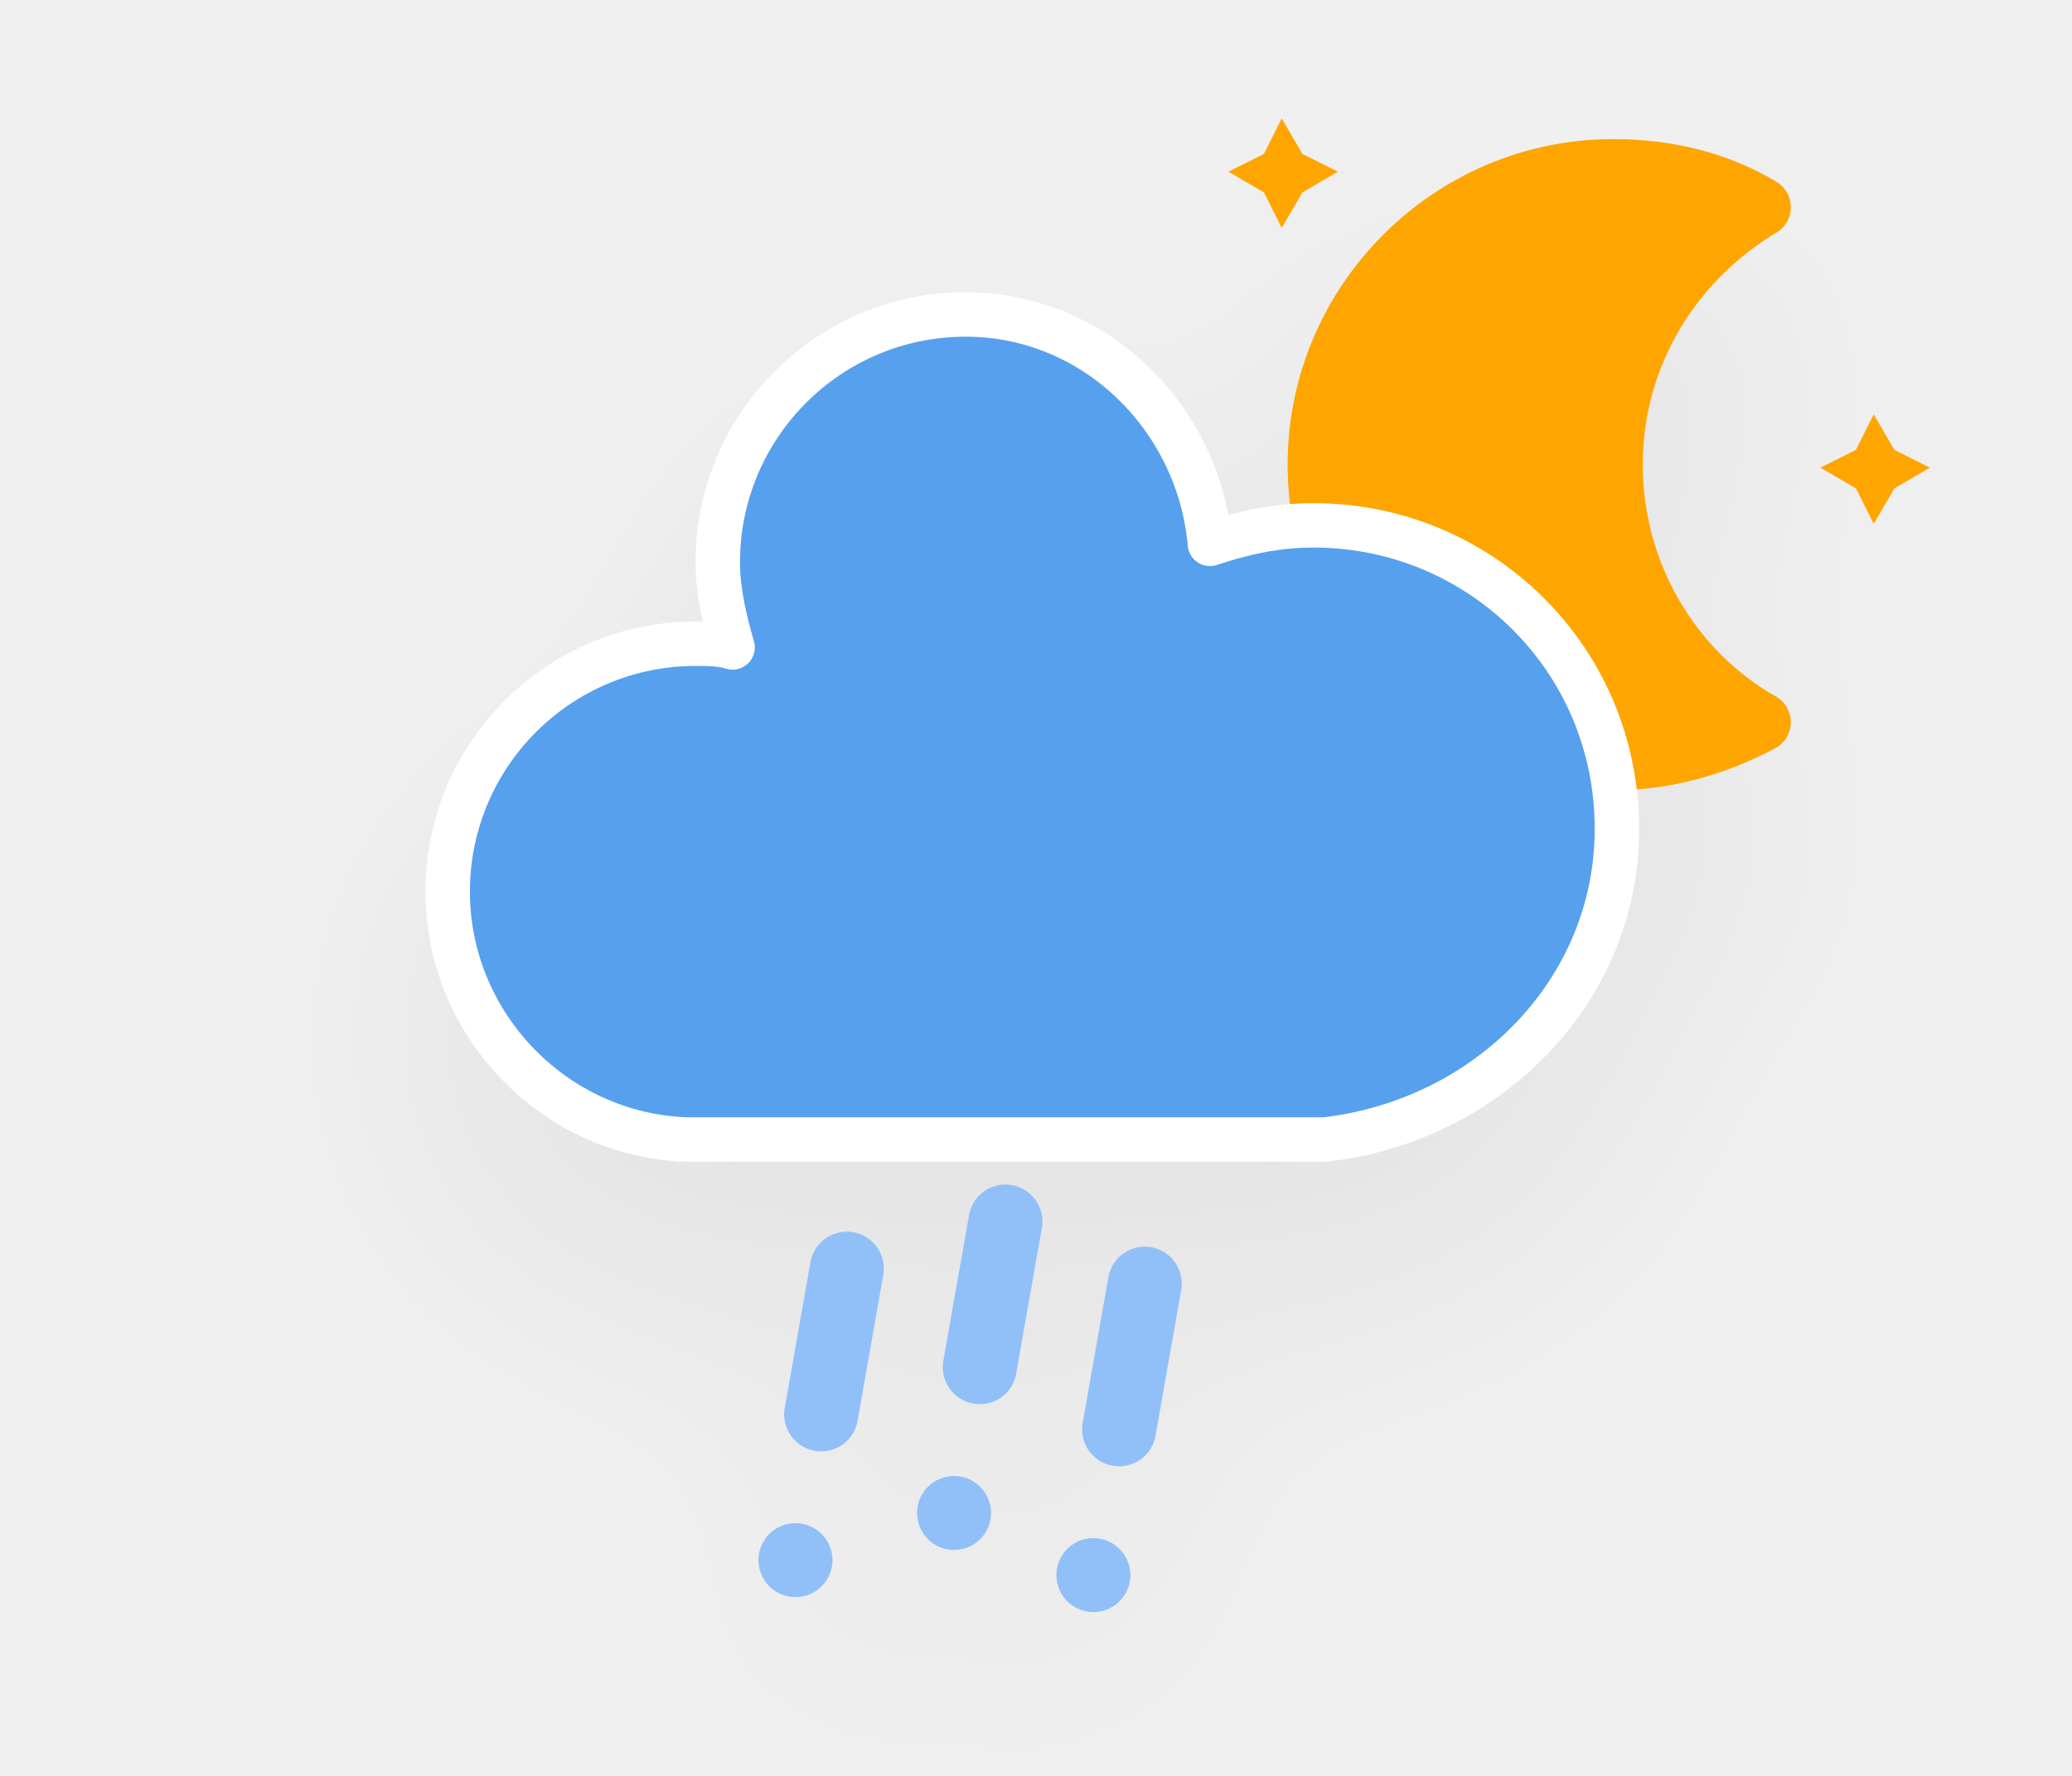
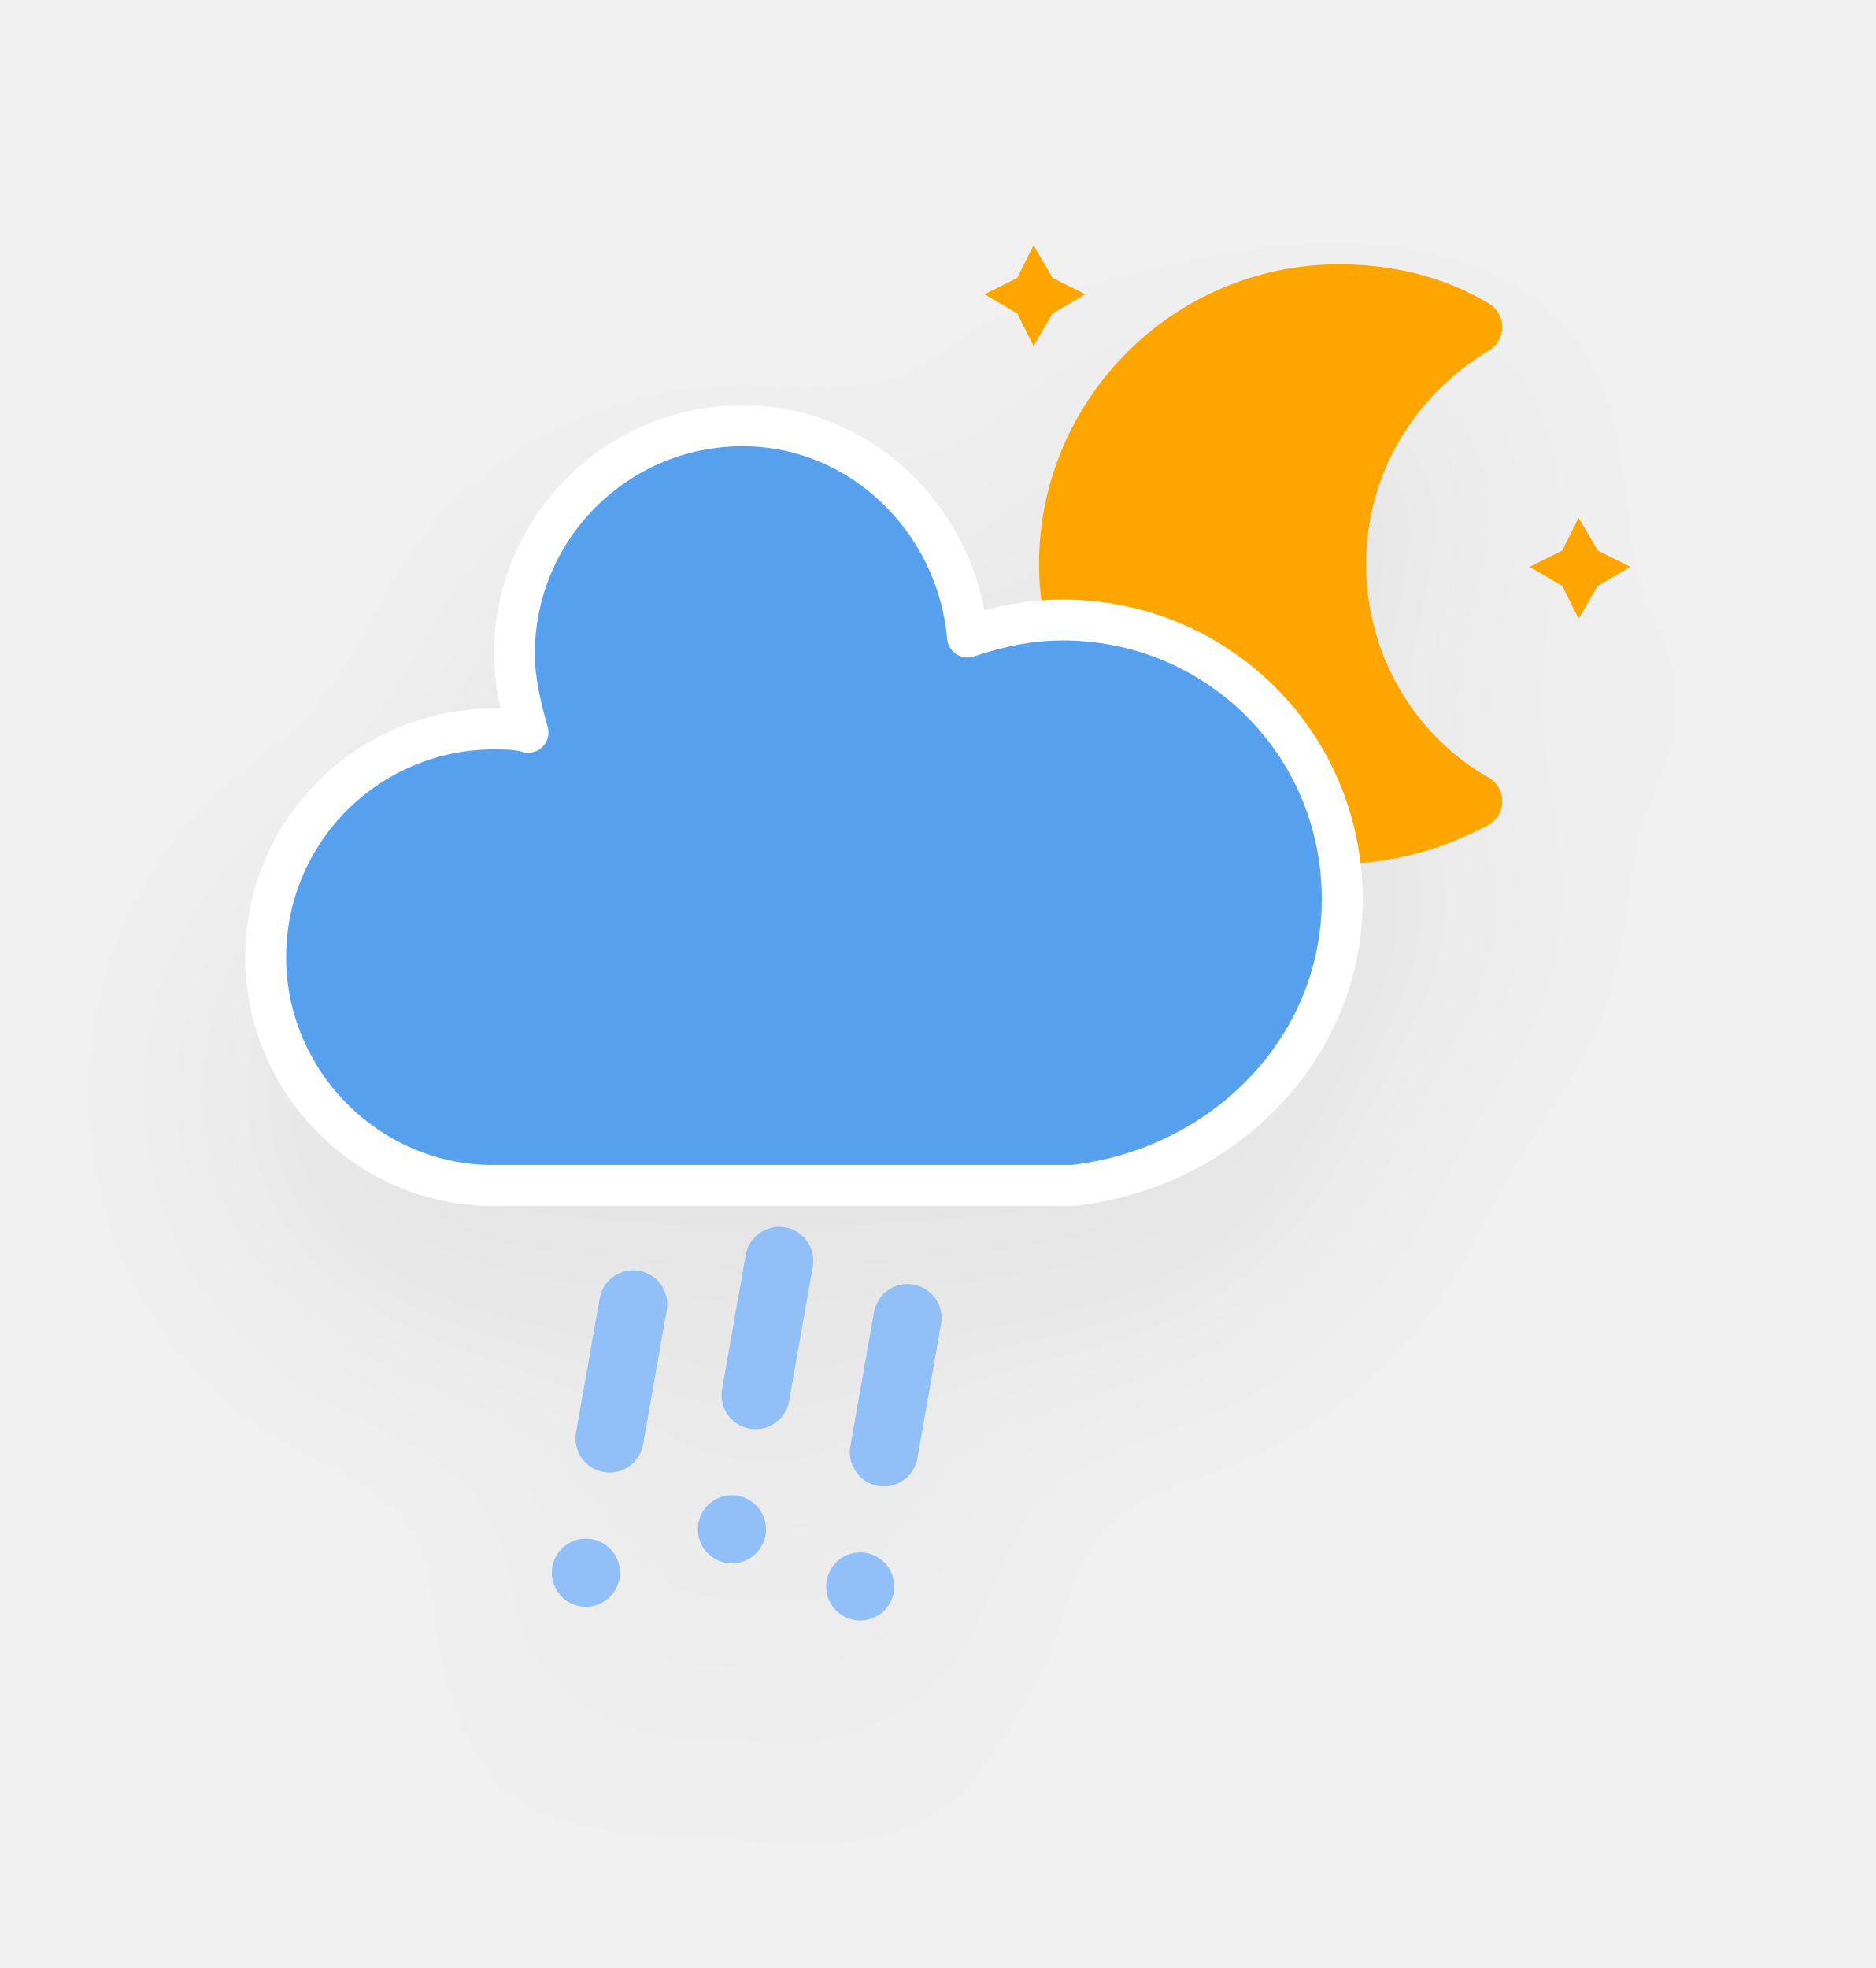
- <svg xmlns="http://www.w3.org/2000/svg" width="56" height="48" version="1.1">
-   <defs>
-     <filter id="blur" x="-.247" y="-.229" width="1.494" height="1.558">
-       <feGaussianBlur in="SourceAlpha" stdDeviation="3" />
-       <feOffset dx="0" dy="4" result="offsetblur" />
-       <feComponentTransfer>
-         <feFuncA slope="0.05" type="linear" />
+ <svg xmlns="http://www.w3.org/2000/svg" width="55.06" height="57.773" version="1.1" id="svg9">
+   <defs id="defs2">
+     <filter id="blur" x="-0.195" y="-0.183" width="1.374" height="1.467">
+       <feGaussianBlur in="SourceAlpha" stdDeviation="3" id="feGaussianBlur1" />
+       <feOffset dx="0" dy="4" result="offsetblur" id="feOffset1" />
+       <feComponentTransfer id="feComponentTransfer1">
+         <feFuncA slope="0.05" type="linear" id="feFuncA1" />
      </feComponentTransfer>
-       <feMerge>
-         <feMergeNode />
-         <feMergeNode in="SourceGraphic" />
+       <feMerge id="feMerge2">
+         <feMergeNode id="feMergeNode1" />
+         <feMergeNode in="SourceGraphic" id="feMergeNode2" />
      </feMerge>
    </filter>
-     <style type="text/css">
-       
+     <style type="text/css" id="style2">
      /*
** RAIN
*/
      @keyframes am-weather-rain {
        0% {
          stroke-dashoffset: 0;
        }

        100% {
          stroke-dashoffset: -100;
        }
      }

      .am-weather-rain-1 {
        -webkit-animation-name: am-weather-rain;
        -moz-animation-name: am-weather-rain;
        -ms-animation-name: am-weather-rain;
        animation-name: am-weather-rain;
        -webkit-animation-duration: 8s;
        -moz-animation-duration: 8s;
        -ms-animation-duration: 8s;
        animation-duration: 8s;
        -webkit-animation-timing-function: linear;
        -moz-animation-timing-function: linear;
        -ms-animation-timing-function: linear;
        animation-timing-function: linear;
        -webkit-animation-iteration-count: infinite;
        -moz-animation-iteration-count: infinite;
        -ms-animation-iteration-count: infinite;
        animation-iteration-count: infinite;
      }

      .am-weather-rain-2 {
        -webkit-animation-name: am-weather-rain;
        -moz-animation-name: am-weather-rain;
        -ms-animation-name: am-weather-rain;
        animation-name: am-weather-rain;
        -webkit-animation-delay: 0.25s;
        -moz-animation-delay: 0.25s;
        -ms-animation-delay: 0.25s;
        animation-delay: 0.25s;
        -webkit-animation-duration: 8s;
        -moz-animation-duration: 8s;
        -ms-animation-duration: 8s;
        animation-duration: 8s;
        -webkit-animation-timing-function: linear;
        -moz-animation-timing-function: linear;
        -ms-animation-timing-function: linear;
        animation-timing-function: linear;
        -webkit-animation-iteration-count: infinite;
        -moz-animation-iteration-count: infinite;
        -ms-animation-iteration-count: infinite;
        animation-iteration-count: infinite;
      }

      /*
** MOON
*/
      @keyframes am-weather-moon {
        0% {
          -webkit-transform: rotate(0deg);
          -moz-transform: rotate(0deg);
          -ms-transform: rotate(0deg);
          transform: rotate(0deg);
        }

        50% {
          -webkit-transform: rotate(15deg);
          -moz-transform: rotate(15deg);
          -ms-transform: rotate(15deg);
          transform: rotate(15deg);
        }

        100% {
          -webkit-transform: rotate(0deg);
          -moz-transform: rotate(0deg);
          -ms-transform: rotate(0deg);
          transform: rotate(0deg);
        }
      }

      .am-weather-moon {
        -webkit-animation-name: am-weather-moon;
        -moz-animation-name: am-weather-moon;
        -ms-animation-name: am-weather-moon;
        animation-name: am-weather-moon;
        -webkit-animation-duration: 6s;
        -moz-animation-duration: 6s;
        -ms-animation-duration: 6s;
        animation-duration: 6s;
        -webkit-animation-timing-function: linear;
        -moz-animation-timing-function: linear;
        -ms-animation-timing-function: linear;
        animation-timing-function: linear;
        -webkit-animation-iteration-count: infinite;
        -moz-animation-iteration-count: infinite;
        -ms-animation-iteration-count: infinite;
        animation-iteration-count: infinite;
        -webkit-transform-origin: 12.5px 15.15px 0;
        /* TODO FF CENTER ISSUE */
        -moz-transform-origin: 12.5px 15.15px 0;
        /* TODO FF CENTER ISSUE */
        -ms-transform-origin: 12.5px 15.15px 0;
        /* TODO FF CENTER ISSUE */
        transform-origin: 12.5px 15.15px 0;
        /* TODO FF CENTER ISSUE */
      }

      @keyframes am-weather-moon-star-1 {
        0% {
          opacity: 0;
        }

        100% {
          opacity: 1;
        }
      }

      .am-weather-moon-star-1 {
        -webkit-animation-name: am-weather-moon-star-1;
        -moz-animation-name: am-weather-moon-star-1;
        -ms-animation-name: am-weather-moon-star-1;
        animation-name: am-weather-moon-star-1;
        -webkit-animation-delay: 3s;
        -moz-animation-delay: 3s;
        -ms-animation-delay: 3s;
        animation-delay: 3s;
        -webkit-animation-duration: 5s;
        -moz-animation-duration: 5s;
        -ms-animation-duration: 5s;
        animation-duration: 5s;
        -webkit-animation-timing-function: linear;
        -moz-animation-timing-function: linear;
        -ms-animation-timing-function: linear;
        animation-timing-function: linear;
        -webkit-animation-iteration-count: 1;
        -moz-animation-iteration-count: 1;
        -ms-animation-iteration-count: 1;
        animation-iteration-count: 1;
      }

      @keyframes am-weather-moon-star-2 {
        0% {
          opacity: 0;
        }

        100% {
          opacity: 1;
        }
      }

      .am-weather-moon-star-2 {
        -webkit-animation-name: am-weather-moon-star-2;
        -moz-animation-name: am-weather-moon-star-2;
        -ms-animation-name: am-weather-moon-star-2;
        animation-name: am-weather-moon-star-2;
        -webkit-animation-delay: 5s;
        -moz-animation-delay: 5s;
        -ms-animation-delay: 5s;
        animation-delay: 5s;
        -webkit-animation-duration: 4s;
        -moz-animation-duration: 4s;
        -ms-animation-duration: 4s;
        animation-duration: 4s;
        -webkit-animation-timing-function: linear;
        -moz-animation-timing-function: linear;
        -ms-animation-timing-function: linear;
        animation-timing-function: linear;
        -webkit-animation-iteration-count: 1;
        -moz-animation-iteration-count: 1;
        -ms-animation-iteration-count: 1;
        animation-iteration-count: 1;
      }

      /*
** CLOUDS
*/
      @keyframes am-weather-cloud-2 {
        0% {
          -webkit-transform: translate(0px, 0px);
          -moz-transform: translate(0px, 0px);
          -ms-transform: translate(0px, 0px);
          transform: translate(0px, 0px);
        }

        50% {
          -webkit-transform: translate(2px, 0px);
          -moz-transform: translate(2px, 0px);
          -ms-transform: translate(2px, 0px);
          transform: translate(2px, 0px);
        }

        100% {
          -webkit-transform: translate(0px, 0px);
          -moz-transform: translate(0px, 0px);
          -ms-transform: translate(0px, 0px);
          transform: translate(0px, 0px);
        }
      }

      .am-weather-cloud-2 {
        -webkit-animation-name: am-weather-cloud-2;
        -moz-animation-name: am-weather-cloud-2;
        animation-name: am-weather-cloud-2;
        -webkit-animation-duration: 3s;
        -moz-animation-duration: 3s;
        animation-duration: 3s;
        -webkit-animation-timing-function: linear;
        -moz-animation-timing-function: linear;
        animation-timing-function: linear;
        -webkit-animation-iteration-count: infinite;
        -moz-animation-iteration-count: infinite;
        animation-iteration-count: infinite;
      }
-       
-     </style>
+       </style>
  </defs>
-   <g transform="translate(16,-2)" filter="url(#blur)">
-     <g transform="matrix(.8 0 0 .8 16 4)">
-       <g class="am-weather-moon-star-1" style="-moz-animation-delay:3s;-moz-animation-duration:5s;-moz-animation-iteration-count:1;-moz-animation-name:am-weather-moon-star-1;-moz-animation-timing-function:linear;-ms-animation-delay:3s;-ms-animation-duration:5s;-ms-animation-iteration-count:1;-ms-animation-name:am-weather-moon-star-1;-ms-animation-timing-function:linear;-webkit-animation-delay:3s;-webkit-animation-duration:5s;-webkit-animation-iteration-count:1;-webkit-animation-name:am-weather-moon-star-1;-webkit-animation-timing-function:linear">
-         <polygon points="4 4 3.3 5.2 2.7 4 1.5 3.3 2.7 2.7 3.3 1.5 4 2.7 5.2 3.3" fill="#ffa500" stroke-miterlimit="10" />
+   <g transform="translate(11.7,2)" filter="url(#blur)" id="g9">
+     <g transform="matrix(0.8,0,0,0.8,16,4)" id="g5">
+       <g class="am-weather-moon-star-1" style="-moz-animation-delay:3s;-moz-animation-duration:5s;-moz-animation-iteration-count:1;-moz-animation-name:am-weather-moon-star-1;-moz-animation-timing-function:linear;-ms-animation-delay:3s;-ms-animation-duration:5s;-ms-animation-iteration-count:1;-ms-animation-name:am-weather-moon-star-1;-ms-animation-timing-function:linear;-webkit-animation-delay:3s;-webkit-animation-duration:5s;-webkit-animation-iteration-count:1;-webkit-animation-name:am-weather-moon-star-1;-webkit-animation-timing-function:linear" id="g2">
+         <polygon points="2.7,4 1.5,3.3 2.7,2.7 3.3,1.5 4,2.7 5.2,3.3 4,4 3.3,5.2 " fill="#ffa500" stroke-miterlimit="10" id="polygon2" />
      </g>
-       <g class="am-weather-moon-star-2" style="-moz-animation-delay:5s;-moz-animation-duration:4s;-moz-animation-iteration-count:1;-moz-animation-name:am-weather-moon-star-2;-moz-animation-timing-function:linear;-ms-animation-delay:5s;-ms-animation-duration:4s;-ms-animation-iteration-count:1;-ms-animation-name:am-weather-moon-star-2;-ms-animation-timing-function:linear;-webkit-animation-delay:5s;-webkit-animation-duration:4s;-webkit-animation-iteration-count:1;-webkit-animation-name:am-weather-moon-star-2;-webkit-animation-timing-function:linear">
-         <polygon transform="translate(20,10)" points="4 4 3.3 5.2 2.7 4 1.5 3.3 2.7 2.7 3.3 1.5 4 2.7 5.2 3.3" fill="#ffa500" stroke-miterlimit="10" />
+       <g class="am-weather-moon-star-2" style="-moz-animation-delay:5s;-moz-animation-duration:4s;-moz-animation-iteration-count:1;-moz-animation-name:am-weather-moon-star-2;-moz-animation-timing-function:linear;-ms-animation-delay:5s;-ms-animation-duration:4s;-ms-animation-iteration-count:1;-ms-animation-name:am-weather-moon-star-2;-ms-animation-timing-function:linear;-webkit-animation-delay:5s;-webkit-animation-duration:4s;-webkit-animation-iteration-count:1;-webkit-animation-name:am-weather-moon-star-2;-webkit-animation-timing-function:linear" id="g3">
+         <polygon transform="translate(20,10)" points="2.7,4 1.5,3.3 2.7,2.7 3.3,1.5 4,2.7 5.2,3.3 4,4 3.3,5.2 " fill="#ffa500" stroke-miterlimit="10" id="polygon3" />
      </g>
-       <g class="am-weather-moon" style="-moz-animation-duration:6s;-moz-animation-iteration-count:infinite;-moz-animation-name:am-weather-moon;-moz-animation-timing-function:linear;-moz-transform-origin:12.5px 15.15px 0;-ms-animation-duration:6s;-ms-animation-iteration-count:infinite;-ms-animation-name:am-weather-moon;-ms-animation-timing-function:linear;-ms-transform-origin:12.5px 15.15px 0;-webkit-animation-duration:6s;-webkit-animation-iteration-count:infinite;-webkit-animation-name:am-weather-moon;-webkit-animation-timing-function:linear;-webkit-transform-origin:12.5px 15.15px 0">
-         <path d="m14.5 13.2c0-3.7 2-6.9 5-8.7-1.5-0.9-3.2-1.3-5-1.3-5.5 0-10 4.5-10 10s4.5 10 10 10c1.8 0 3.5-0.5 5-1.3-3-1.7-5-5-5-8.7z" fill="#ffa500" stroke="#ffa500" stroke-linejoin="round" stroke-width="2" />
+       <g class="am-weather-moon" style="-moz-animation-duration:6s;-moz-animation-iteration-count:infinite;-moz-animation-name:am-weather-moon;-moz-animation-timing-function:linear;-moz-transform-origin:12.5px 15.15px 0;-ms-animation-duration:6s;-ms-animation-iteration-count:infinite;-ms-animation-name:am-weather-moon;-ms-animation-timing-function:linear;-ms-transform-origin:12.5px 15.15px 0;-webkit-animation-duration:6s;-webkit-animation-iteration-count:infinite;-webkit-animation-name:am-weather-moon;-webkit-animation-timing-function:linear;-webkit-transform-origin:12.5px 15.15px 0" id="g4">
+         <path d="m 14.5,13.2 c 0,-3.7 2,-6.9 5,-8.7 -1.5,-0.9 -3.2,-1.3 -5,-1.3 -5.5,0 -10,4.5 -10,10 0,5.5 4.5,10 10,10 1.8,0 3.5,-0.5 5,-1.3 -3,-1.7 -5,-5 -5,-8.7 z" fill="#ffa500" stroke="#ffa500" stroke-linejoin="round" stroke-width="2" id="path3" />
      </g>
    </g>
-     <g class="am-weather-cloud-3" style="-moz-animation-duration:3s;-moz-animation-iteration-count:infinite;-moz-animation-name:am-weather-cloud-2;-moz-animation-timing-function:linear;-webkit-animation-duration:3s;-webkit-animation-iteration-count:infinite;-webkit-animation-name:am-weather-cloud-2;-webkit-animation-timing-function:linear">
-       <path transform="translate(-20,-11)" d="m47.7 35.4c0-4.6-3.7-8.2-8.2-8.2-1 0-1.9 0.2-2.8 0.5-0.3-3.4-3.1-6.2-6.6-6.2-3.7 0-6.7 3-6.7 6.7 0 0.8 0.2 1.6 0.4 2.3-0.3-0.1-0.7-0.1-1-0.1-3.7 0-6.7 3-6.7 6.7 0 3.6 2.9 6.6 6.5 6.7h17.2c4.4-0.5 7.9-4 7.9-8.4z" fill="#57a0ee" stroke="#fff" stroke-linejoin="round" stroke-width="1.2" />
+     <g class="am-weather-cloud-3" style="-moz-animation-duration:3s;-moz-animation-iteration-count:infinite;-moz-animation-name:am-weather-cloud-2;-moz-animation-timing-function:linear;-webkit-animation-duration:3s;-webkit-animation-iteration-count:infinite;-webkit-animation-name:am-weather-cloud-2;-webkit-animation-timing-function:linear" id="g6">
+       <path transform="translate(-20,-11)" d="m 47.7,35.4 c 0,-4.6 -3.7,-8.2 -8.2,-8.2 -1,0 -1.9,0.2 -2.8,0.5 -0.3,-3.4 -3.1,-6.2 -6.6,-6.2 -3.7,0 -6.7,3 -6.7,6.7 0,0.8 0.2,1.6 0.4,2.3 -0.3,-0.1 -0.7,-0.1 -1,-0.1 -3.7,0 -6.7,3 -6.7,6.7 0,3.6 2.9,6.6 6.5,6.7 h 17.2 c 4.4,-0.5 7.9,-4 7.9,-8.4 z" fill="#57a0ee" stroke="#ffffff" stroke-linejoin="round" stroke-width="1.2" id="path5" />
    </g>
-     <g transform="translate(-20,-10) rotate(10,-247.39,200.17)" fill="none" stroke="#91c0f8" stroke-dasharray="4, 4" stroke-linecap="round" stroke-width="2">
-       <line class="am-weather-rain-1" transform="translate(-4,1)" y2="8" style="-moz-animation-duration:8s;-moz-animation-iteration-count:infinite;-moz-animation-name:am-weather-rain;-moz-animation-timing-function:linear;-ms-animation-duration:8s;-ms-animation-iteration-count:infinite;-ms-animation-name:am-weather-rain;-ms-animation-timing-function:linear;-webkit-animation-duration:8s;-webkit-animation-iteration-count:infinite;-webkit-animation-name:am-weather-rain;-webkit-animation-timing-function:linear" />
-       <line class="am-weather-rain-2" transform="translate(0,-1)" y2="8" style="-moz-animation-delay:0.25s;-moz-animation-duration:8s;-moz-animation-iteration-count:infinite;-moz-animation-name:am-weather-rain;-moz-animation-timing-function:linear;-ms-animation-delay:0.25s;-ms-animation-duration:8s;-ms-animation-iteration-count:infinite;-ms-animation-name:am-weather-rain;-ms-animation-timing-function:linear;-webkit-animation-delay:0.25s;-webkit-animation-duration:8s;-webkit-animation-iteration-count:infinite;-webkit-animation-name:am-weather-rain;-webkit-animation-timing-function:linear" />
-       <line class="am-weather-rain-1" transform="translate(4)" y2="8" style="-moz-animation-duration:8s;-moz-animation-iteration-count:infinite;-moz-animation-name:am-weather-rain;-moz-animation-timing-function:linear;-ms-animation-duration:8s;-ms-animation-iteration-count:infinite;-ms-animation-name:am-weather-rain;-ms-animation-timing-function:linear;-webkit-animation-duration:8s;-webkit-animation-iteration-count:infinite;-webkit-animation-name:am-weather-rain;-webkit-animation-timing-function:linear" />
+     <g transform="rotate(10,-200.2397,80.86948)" fill="none" stroke="#91c0f8" stroke-dasharray="4, 4" stroke-linecap="round" stroke-width="2" id="g8">
+       <line class="am-weather-rain-1" transform="translate(-4,1)" y2="8" style="-moz-animation-duration:8s;-moz-animation-iteration-count:infinite;-moz-animation-name:am-weather-rain;-moz-animation-timing-function:linear;-ms-animation-duration:8s;-ms-animation-iteration-count:infinite;-ms-animation-name:am-weather-rain;-ms-animation-timing-function:linear;-webkit-animation-duration:8s;-webkit-animation-iteration-count:infinite;-webkit-animation-name:am-weather-rain;-webkit-animation-timing-function:linear" id="line6" x1="0" y1="0" x2="0" />
+       <line class="am-weather-rain-2" transform="translate(0,-1)" y2="8" style="-moz-animation-delay:0.25s;-moz-animation-duration:8s;-moz-animation-iteration-count:infinite;-moz-animation-name:am-weather-rain;-moz-animation-timing-function:linear;-ms-animation-delay:0.25s;-ms-animation-duration:8s;-ms-animation-iteration-count:infinite;-ms-animation-name:am-weather-rain;-ms-animation-timing-function:linear;-webkit-animation-delay:0.25s;-webkit-animation-duration:8s;-webkit-animation-iteration-count:infinite;-webkit-animation-name:am-weather-rain;-webkit-animation-timing-function:linear" id="line7" x1="0" y1="0" x2="0" />
+       <line class="am-weather-rain-1" transform="translate(4)" y2="8" style="-moz-animation-duration:8s;-moz-animation-iteration-count:infinite;-moz-animation-name:am-weather-rain;-moz-animation-timing-function:linear;-ms-animation-duration:8s;-ms-animation-iteration-count:infinite;-ms-animation-name:am-weather-rain;-ms-animation-timing-function:linear;-webkit-animation-duration:8s;-webkit-animation-iteration-count:infinite;-webkit-animation-name:am-weather-rain;-webkit-animation-timing-function:linear" id="line8" x1="0" y1="0" x2="0" />
    </g>
  </g>
</svg>
